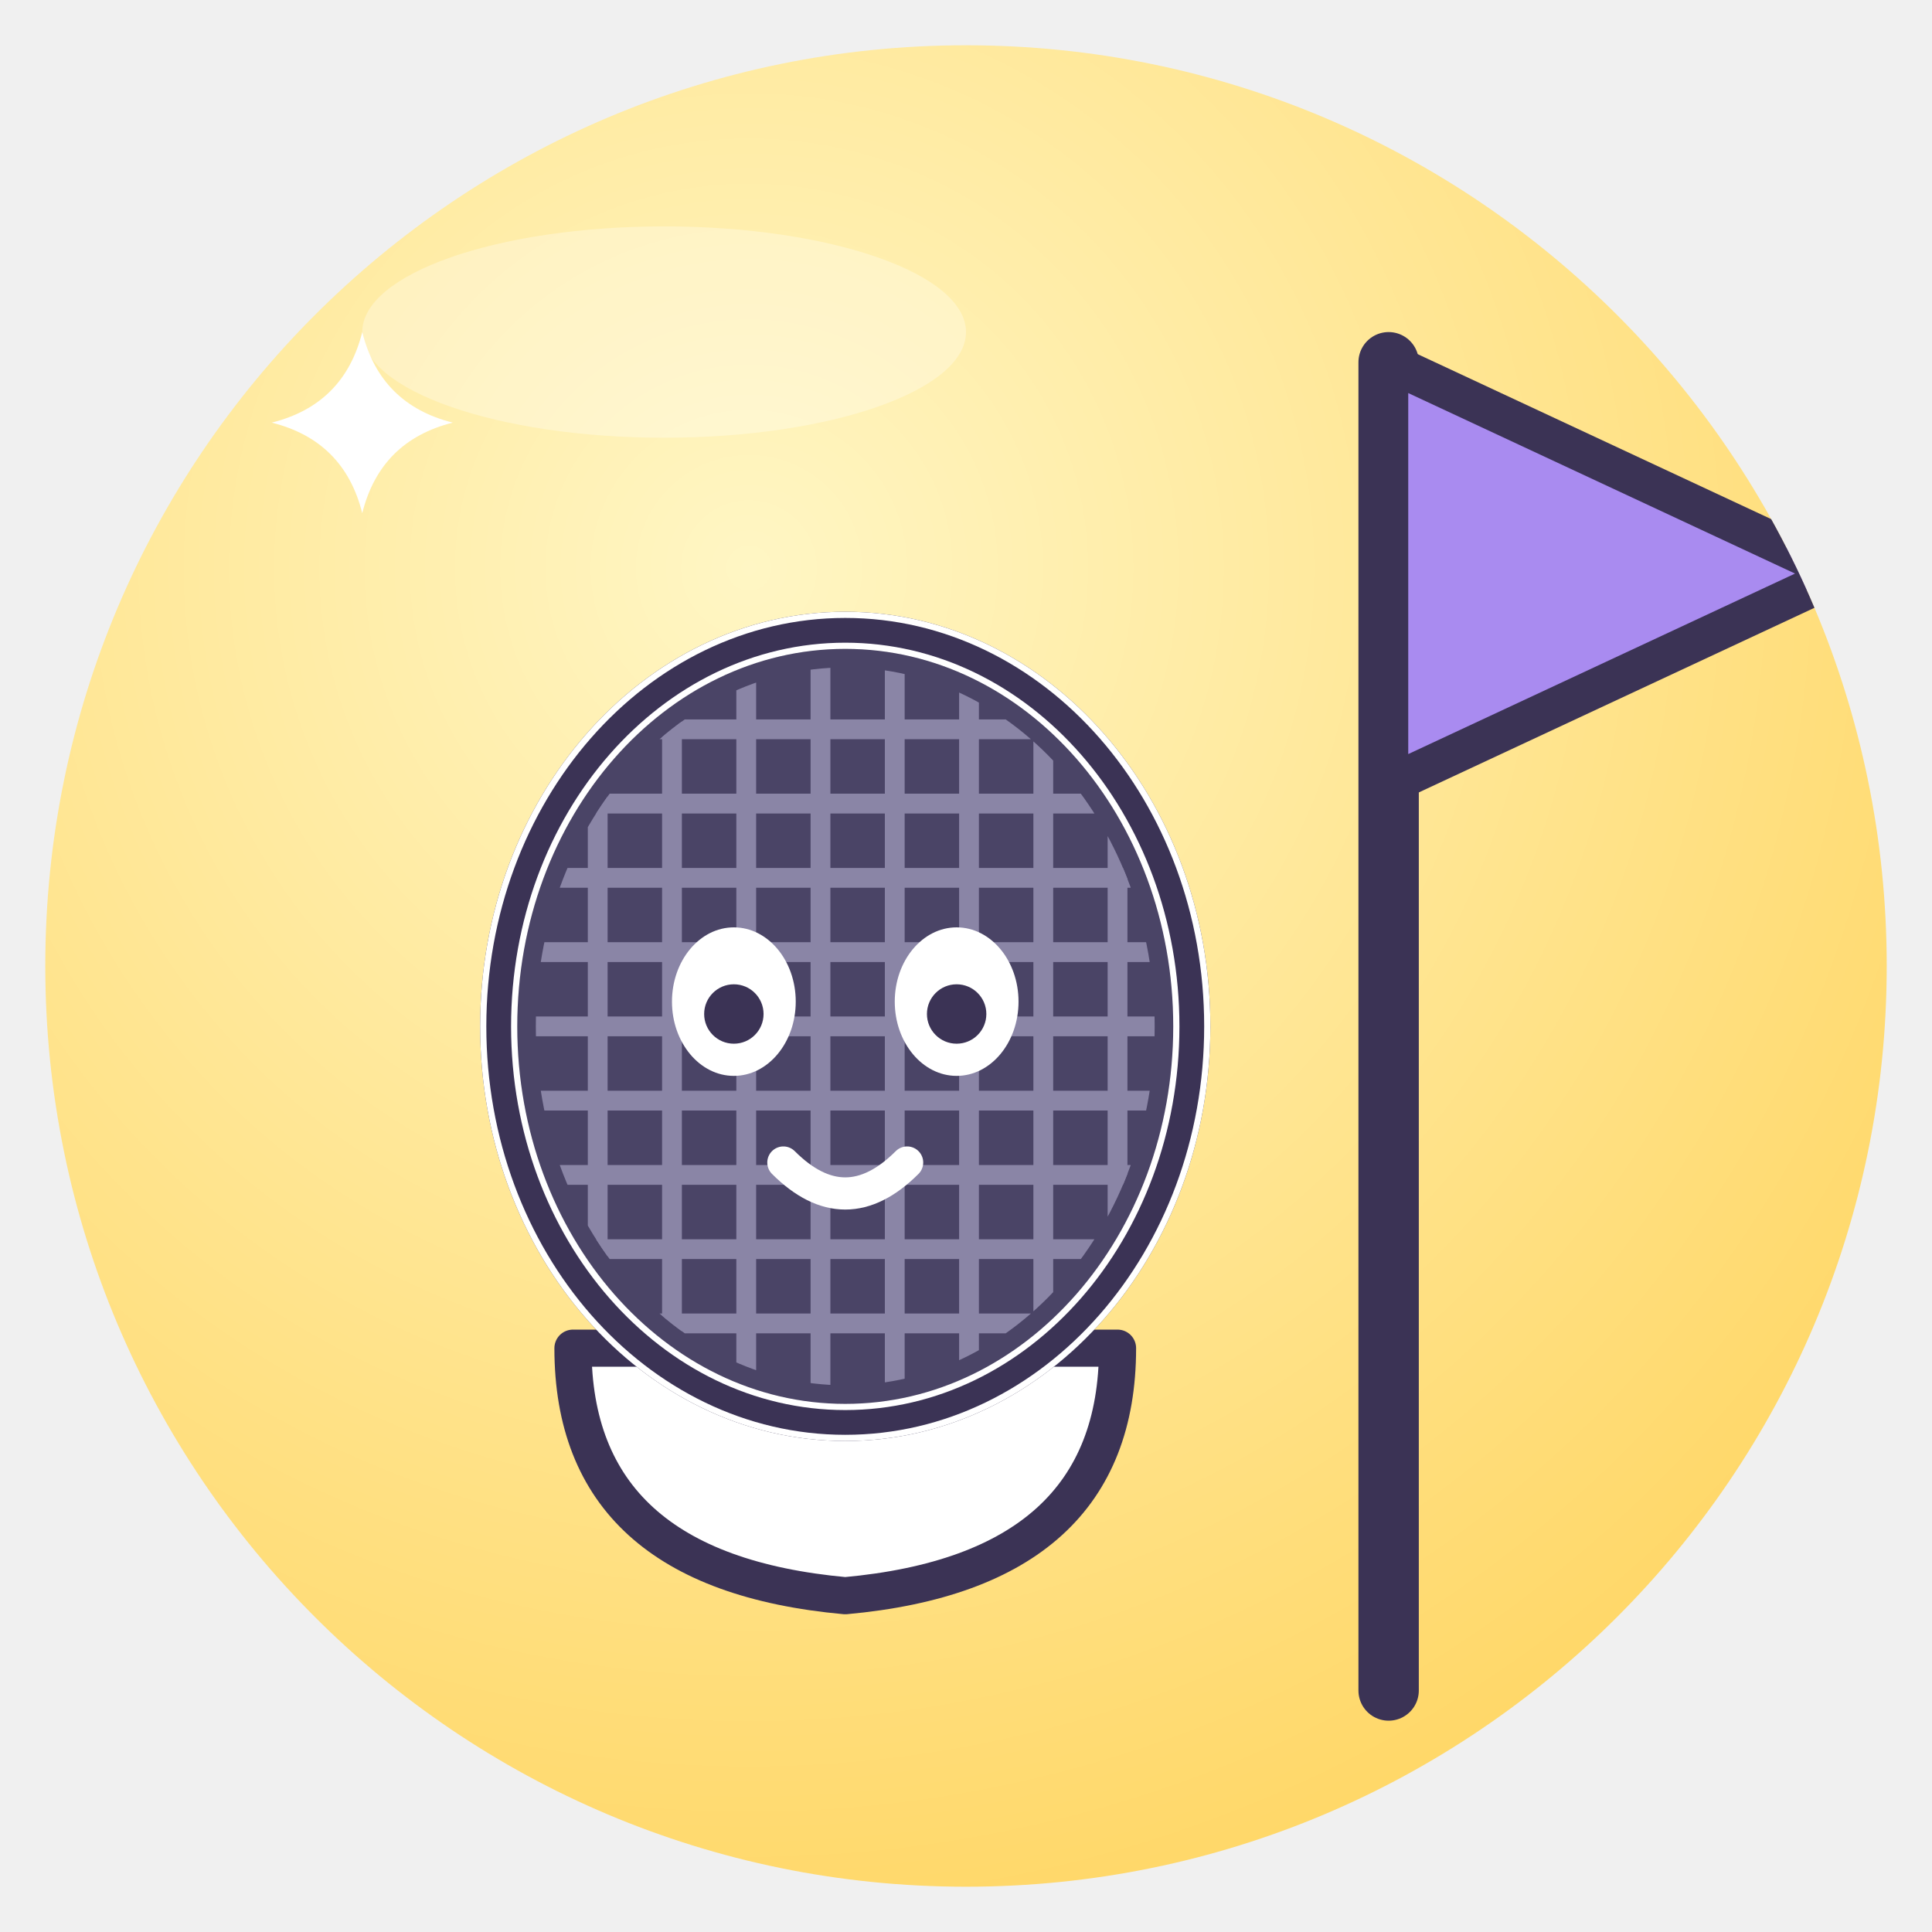
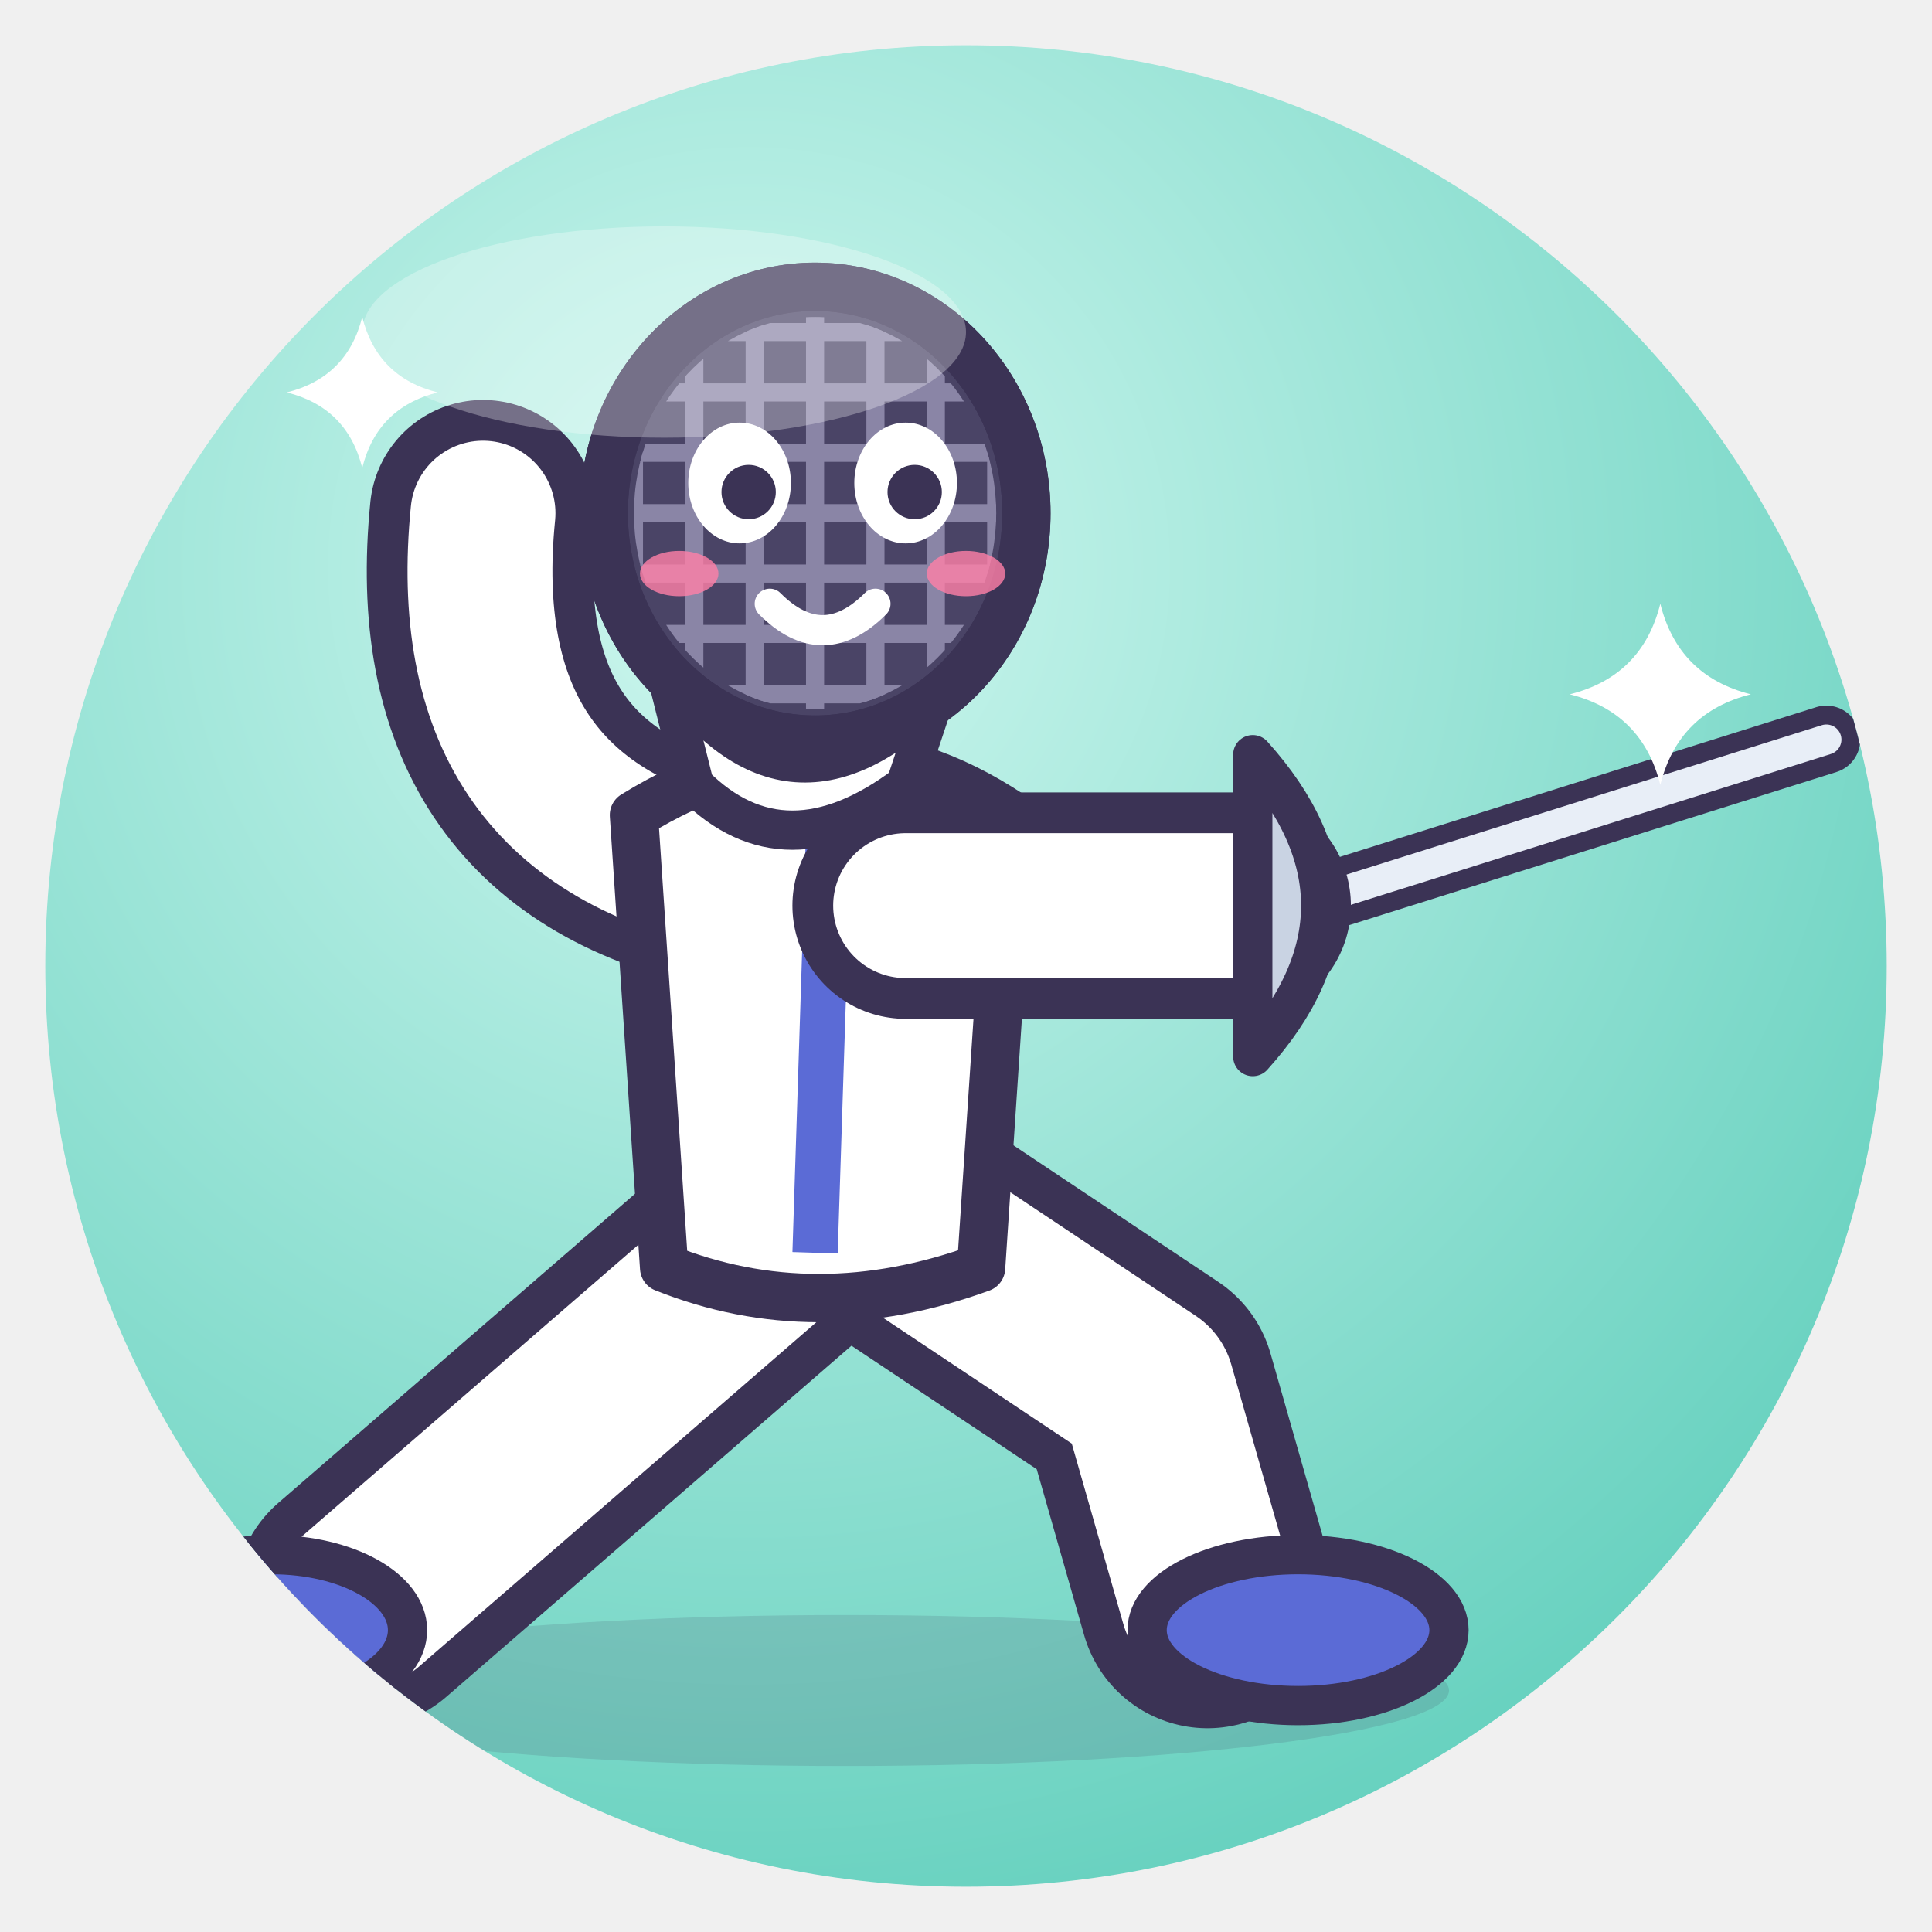
<svg xmlns="http://www.w3.org/2000/svg" viewBox="0 0 128 128" width="128" height="128">
  <defs>
    <radialGradient id="g" cx="38%" cy="28%" r="85%">
-       <stop offset="0" stop-color="#FFF6C4" />
-       <stop offset="1" stop-color="#FFD45E" />
+       <stop offset="0" stop-color="#CFF7EF" />
+       <stop offset="1" stop-color="#5CCDBA" />
    </radialGradient>
    <clipPath id="c">
      <circle cx="64" cy="64" r="61" />
    </clipPath>
  </defs>
  <circle cx="64" cy="64" r="61" fill="url(#g)" />
  <g clip-path="url(#c)">
-     <g transform="translate(56 68) rotate(0) scale(0.82 0.82)">
-       <path d="M-22 26 Q-22 44 0 46 Q22 44 22 26Z" fill="#fff" stroke="#3B3355" stroke-linejoin="round" stroke-linecap="round" stroke-width="3" />
-       <ellipse rx="28" ry="32" fill="#4A4466" stroke="#3B3355" stroke-linejoin="round" stroke-linecap="round" stroke-width="3" />
-       <clipPath id="fmc">
-         <ellipse rx="25" ry="29" />
-       </clipPath>
-       <g clip-path="url(#fmc)">
-         <path d="M-26 -40 V40" stroke="#8A85A6" stroke-width="1.6" />
-         <path d="M-20 -40 V40" stroke="#8A85A6" stroke-width="1.6" />
-         <path d="M-14 -40 V40" stroke="#8A85A6" stroke-width="1.6" />
-         <path d="M-8 -40 V40" stroke="#8A85A6" stroke-width="1.6" />
-         <path d="M-2 -40 V40" stroke="#8A85A6" stroke-width="1.6" />
-         <path d="M4 -40 V40" stroke="#8A85A6" stroke-width="1.6" />
-         <path d="M10 -40 V40" stroke="#8A85A6" stroke-width="1.6" />
-         <path d="M16 -40 V40" stroke="#8A85A6" stroke-width="1.6" />
-         <path d="M22 -40 V40" stroke="#8A85A6" stroke-width="1.6" />
-         <path d="M28 -40 V40" stroke="#8A85A6" stroke-width="1.6" />
-         <path d="M-30 -30 H30" stroke="#8A85A6" stroke-width="1.6" />
-         <path d="M-30 -24 H30" stroke="#8A85A6" stroke-width="1.6" />
-         <path d="M-30 -18 H30" stroke="#8A85A6" stroke-width="1.6" />
-         <path d="M-30 -12 H30" stroke="#8A85A6" stroke-width="1.6" />
-         <path d="M-30 -6 H30" stroke="#8A85A6" stroke-width="1.6" />
-         <path d="M-30 0 H30" stroke="#8A85A6" stroke-width="1.6" />
-         <path d="M-30 6 H30" stroke="#8A85A6" stroke-width="1.6" />
-         <path d="M-30 12 H30" stroke="#8A85A6" stroke-width="1.6" />
-         <path d="M-30 18 H30" stroke="#8A85A6" stroke-width="1.6" />
-         <path d="M-30 24 H30" stroke="#8A85A6" stroke-width="1.6" />
-         <path d="M-30 30 H30" stroke="#8A85A6" stroke-width="1.6" />
-       </g>
-       <ellipse rx="28" ry="32" fill="none" stroke="#fff" stroke-width="3" />
-       <ellipse rx="28" ry="32" fill="none" stroke="#3B3355" stroke-linejoin="round" stroke-linecap="round" stroke-width="2" />
-       <ellipse cx="-9" cy="-2" rx="5" ry="6" fill="#fff" />
-       <ellipse cx="9" cy="-2" rx="5" ry="6" fill="#fff" />
-       <circle cx="-9" cy="-1" r="2.4" fill="#3B3355" />
-       <circle cx="9" cy="-1" r="2.4" fill="#3B3355" />
-       <path d="M-5 11 Q0 16 5 11" fill="none" stroke="#fff" stroke-width="2.6" stroke-linecap="round" />
+     <ellipse cx="56" cy="112" rx="40" ry="5" fill="#3B3355" opacity=".15" />
+     <path d="M86 60 L121 49" stroke="#3B3355" stroke-width="4.5" stroke-linecap="round" fill="none" />
+     <path d="M86 60 L121 49" stroke="#E8EEF7" stroke-width="2" stroke-linecap="round" />
+     <path d="M110 40 Q111.2 44.8 116 46 Q111.2 47.2 110 52 Q108.8 47.2 104 46 Q108.8 44.8 110 40Z" fill="#fff" />
+     <path d="M54 80 L24 106" fill="none" stroke="#3B3355" stroke-width="17" stroke-linecap="round" stroke-linejoin="round" />
+     <path d="M54 80 L24 106" fill="none" stroke="#fff" stroke-width="11.6" stroke-linecap="round" stroke-linejoin="round" />
+     <path d="M58 80 L76 92 L80 106" fill="none" stroke="#3B3355" stroke-width="17" stroke-linecap="round" stroke-linejoin="round" />
+     <path d="M58 80 L76 92 L80 106" fill="none" stroke="#fff" stroke-width="11.6" stroke-linecap="round" stroke-linejoin="round" />
+     <ellipse cx="18" cy="108" rx="9" ry="5" fill="#5B6BD6" stroke="#3B3355" stroke-linejoin="round" stroke-linecap="round" stroke-width="2.6" />
+     <ellipse cx="86" cy="108" rx="10" ry="5" fill="#5B6BD6" stroke="#3B3355" stroke-linejoin="round" stroke-linecap="round" stroke-width="2.6" />
+     <path d="M48 58 Q30 54 32 34" fill="none" stroke="#3B3355" stroke-width="15" stroke-linecap="round" stroke-linejoin="round" />
+     <path d="M48 58 Q30 54 32 34" fill="none" stroke="#fff" stroke-width="9.6" stroke-linecap="round" stroke-linejoin="round" />
+     <path d="M42 54 Q55 46 67 54 L65 84 Q54 88 44 84Z" fill="#fff" stroke="#3B3355" stroke-width="3.2" stroke-linejoin="round" stroke-linecap="round" />
+     <path d="M55 52 L54 83" stroke="#5B6BD6" stroke-width="3" />
+     <path d="M60 60 L82 60" fill="none" stroke="#3B3355" stroke-width="15" stroke-linecap="round" stroke-linejoin="round" />
+     <path d="M60 60 L82 60" fill="none" stroke="#fff" stroke-width="9.6" stroke-linecap="round" stroke-linejoin="round" />
+     <path d="M83 50 Q92 60 83 70 Z" fill="#C9D3E3" stroke="#3B3355" stroke-linejoin="round" stroke-linecap="round" stroke-width="2.6" />
+     <path d="M44 44 Q52 56 62 46 L60 52 Q52 58 46 52Z" fill="#fff" stroke="#3B3355" stroke-linejoin="round" stroke-linecap="round" stroke-width="2.6" />
+     <ellipse cx="54" cy="34" rx="14" ry="15" fill="#4A4466" stroke="#3B3355" stroke-width="3.2" stroke-linejoin="round" stroke-linecap="round" />
+     <clipPath id="mk">
+       <ellipse cx="54" cy="34" rx="12" ry="13" />
+     </clipPath>
+     <g clip-path="url(#mk)">
+       <path d="M42 20 V50" stroke="#8A85A6" stroke-width="1.2" />
+       <path d="M46 20 V50" stroke="#8A85A6" stroke-width="1.2" />
+       <path d="M50 20 V50" stroke="#8A85A6" stroke-width="1.2" />
+       <path d="M54 20 V50" stroke="#8A85A6" stroke-width="1.2" />
+       <path d="M58 20 V50" stroke="#8A85A6" stroke-width="1.2" />
+       <path d="M62 20 V50" stroke="#8A85A6" stroke-width="1.2" />
+       <path d="M66 20 V50" stroke="#8A85A6" stroke-width="1.2" />
+       <path d="M38 22 H70" stroke="#8A85A6" stroke-width="1.2" />
+       <path d="M38 26 H70" stroke="#8A85A6" stroke-width="1.2" />
+       <path d="M38 30 H70" stroke="#8A85A6" stroke-width="1.2" />
+       <path d="M38 34 H70" stroke="#8A85A6" stroke-width="1.2" />
+       <path d="M38 38 H70" stroke="#8A85A6" stroke-width="1.2" />
+       <path d="M38 42 H70" stroke="#8A85A6" stroke-width="1.2" />
+       <path d="M38 46 H70" stroke="#8A85A6" stroke-width="1.2" />
    </g>
-     <path d="M92 112 V24" stroke="#3B3355" stroke-linejoin="round" stroke-linecap="round" stroke-width="4" />
-     <path d="M92 24 L122 38 L92 52Z" fill="#A98BF0" stroke="#3B3355" stroke-linejoin="round" stroke-linecap="round" stroke-width="2.6" />
-     <path d="M24 22 Q25.2 26.8 30 28 Q25.2 29.2 24 34 Q22.8 29.2 18 28 Q22.8 26.8 24 22Z" fill="#fff" />
+     <ellipse cx="54" cy="34" rx="14" ry="15" fill="none" stroke="#3B3355" stroke-width="3.2" stroke-linejoin="round" stroke-linecap="round" />
+     <ellipse cx="49" cy="32" rx="3.4" ry="4" fill="#fff" />
+     <ellipse cx="60" cy="32" rx="3.4" ry="4" fill="#fff" />
+     <circle cx="49.6" cy="32.6" r="1.8" fill="#3B3355" />
+     <circle cx="60.6" cy="32.6" r="1.8" fill="#3B3355" />
+     <path d="M51 40 Q54.5 43.5 58 40" fill="none" stroke="#fff" stroke-width="2" stroke-linecap="round" />
+     <ellipse cx="45" cy="38" rx="2.6" ry="1.5" fill="#FF7FA8" opacity=".8" />
+     <ellipse cx="64" cy="38" rx="2.6" ry="1.5" fill="#FF7FA8" opacity=".8" />
+     <path d="M24 21 Q25.0 25.0 29 26 Q25.0 27.0 24 31 Q23.0 27.0 19 26 Q23.0 25.0 24 21Z" fill="#fff" />
  </g>
  <ellipse cx="44" cy="22" rx="20" ry="7" fill="#fff" opacity=".3" />
</svg>
